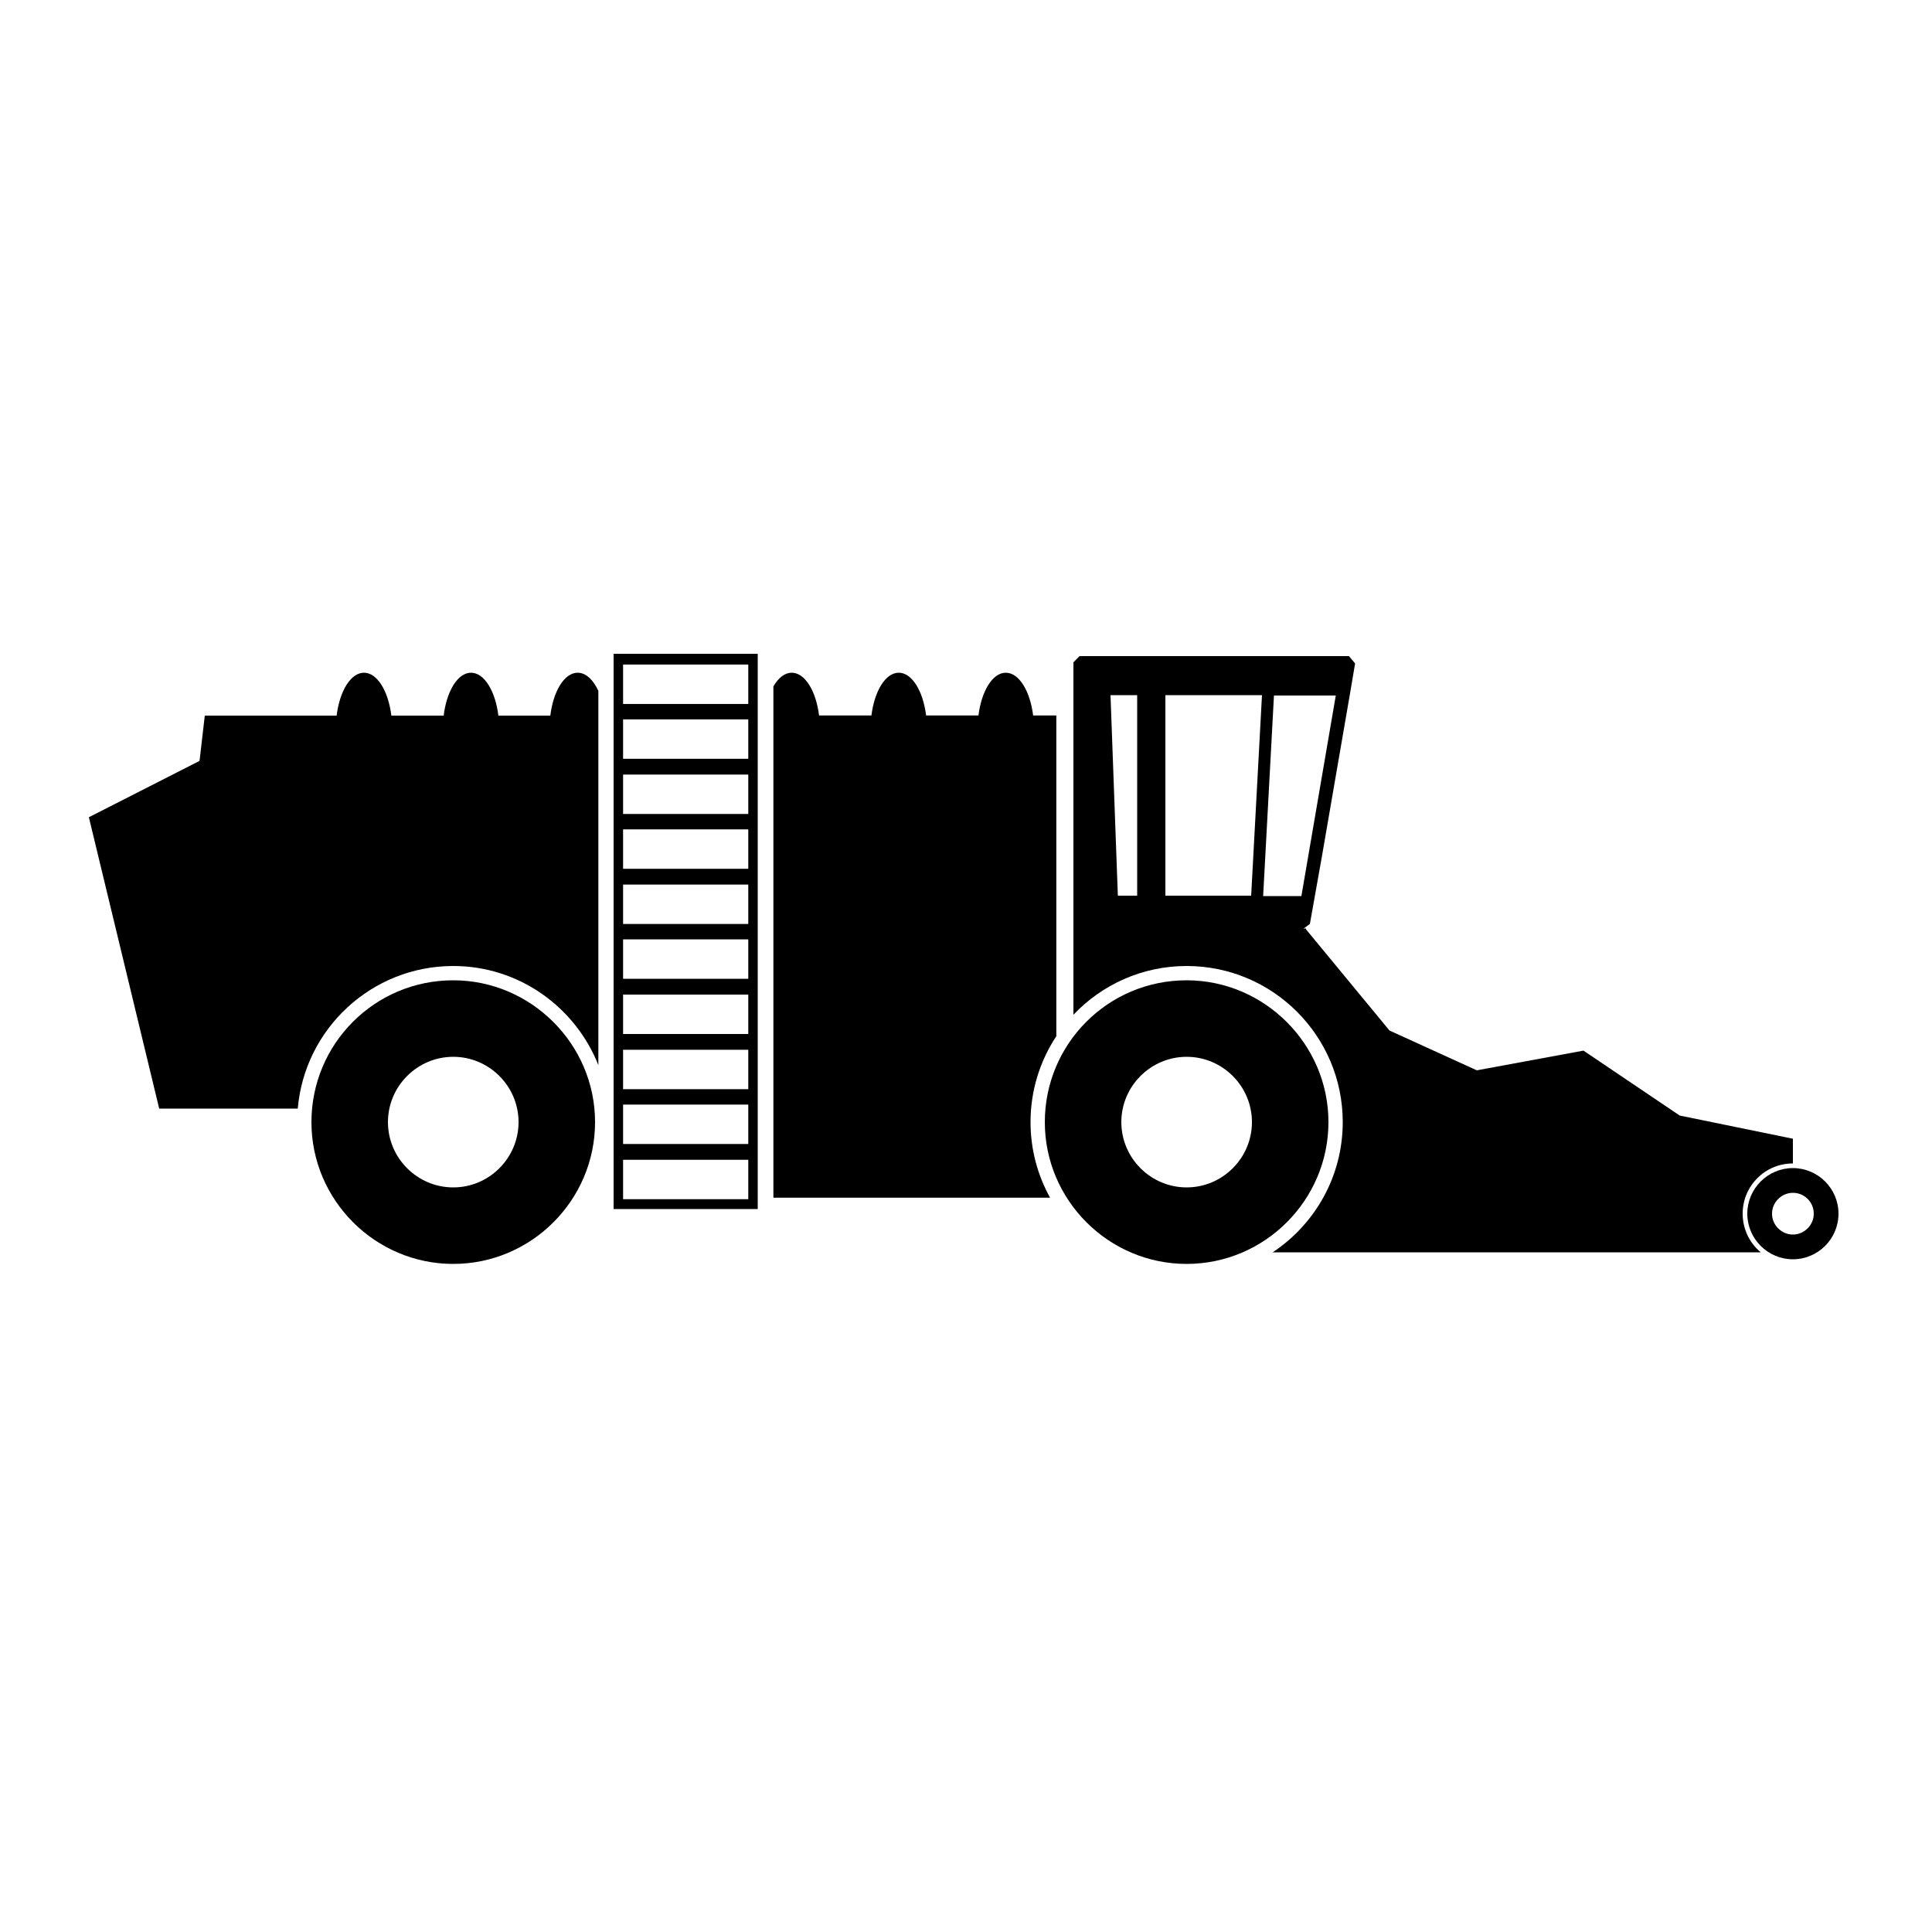
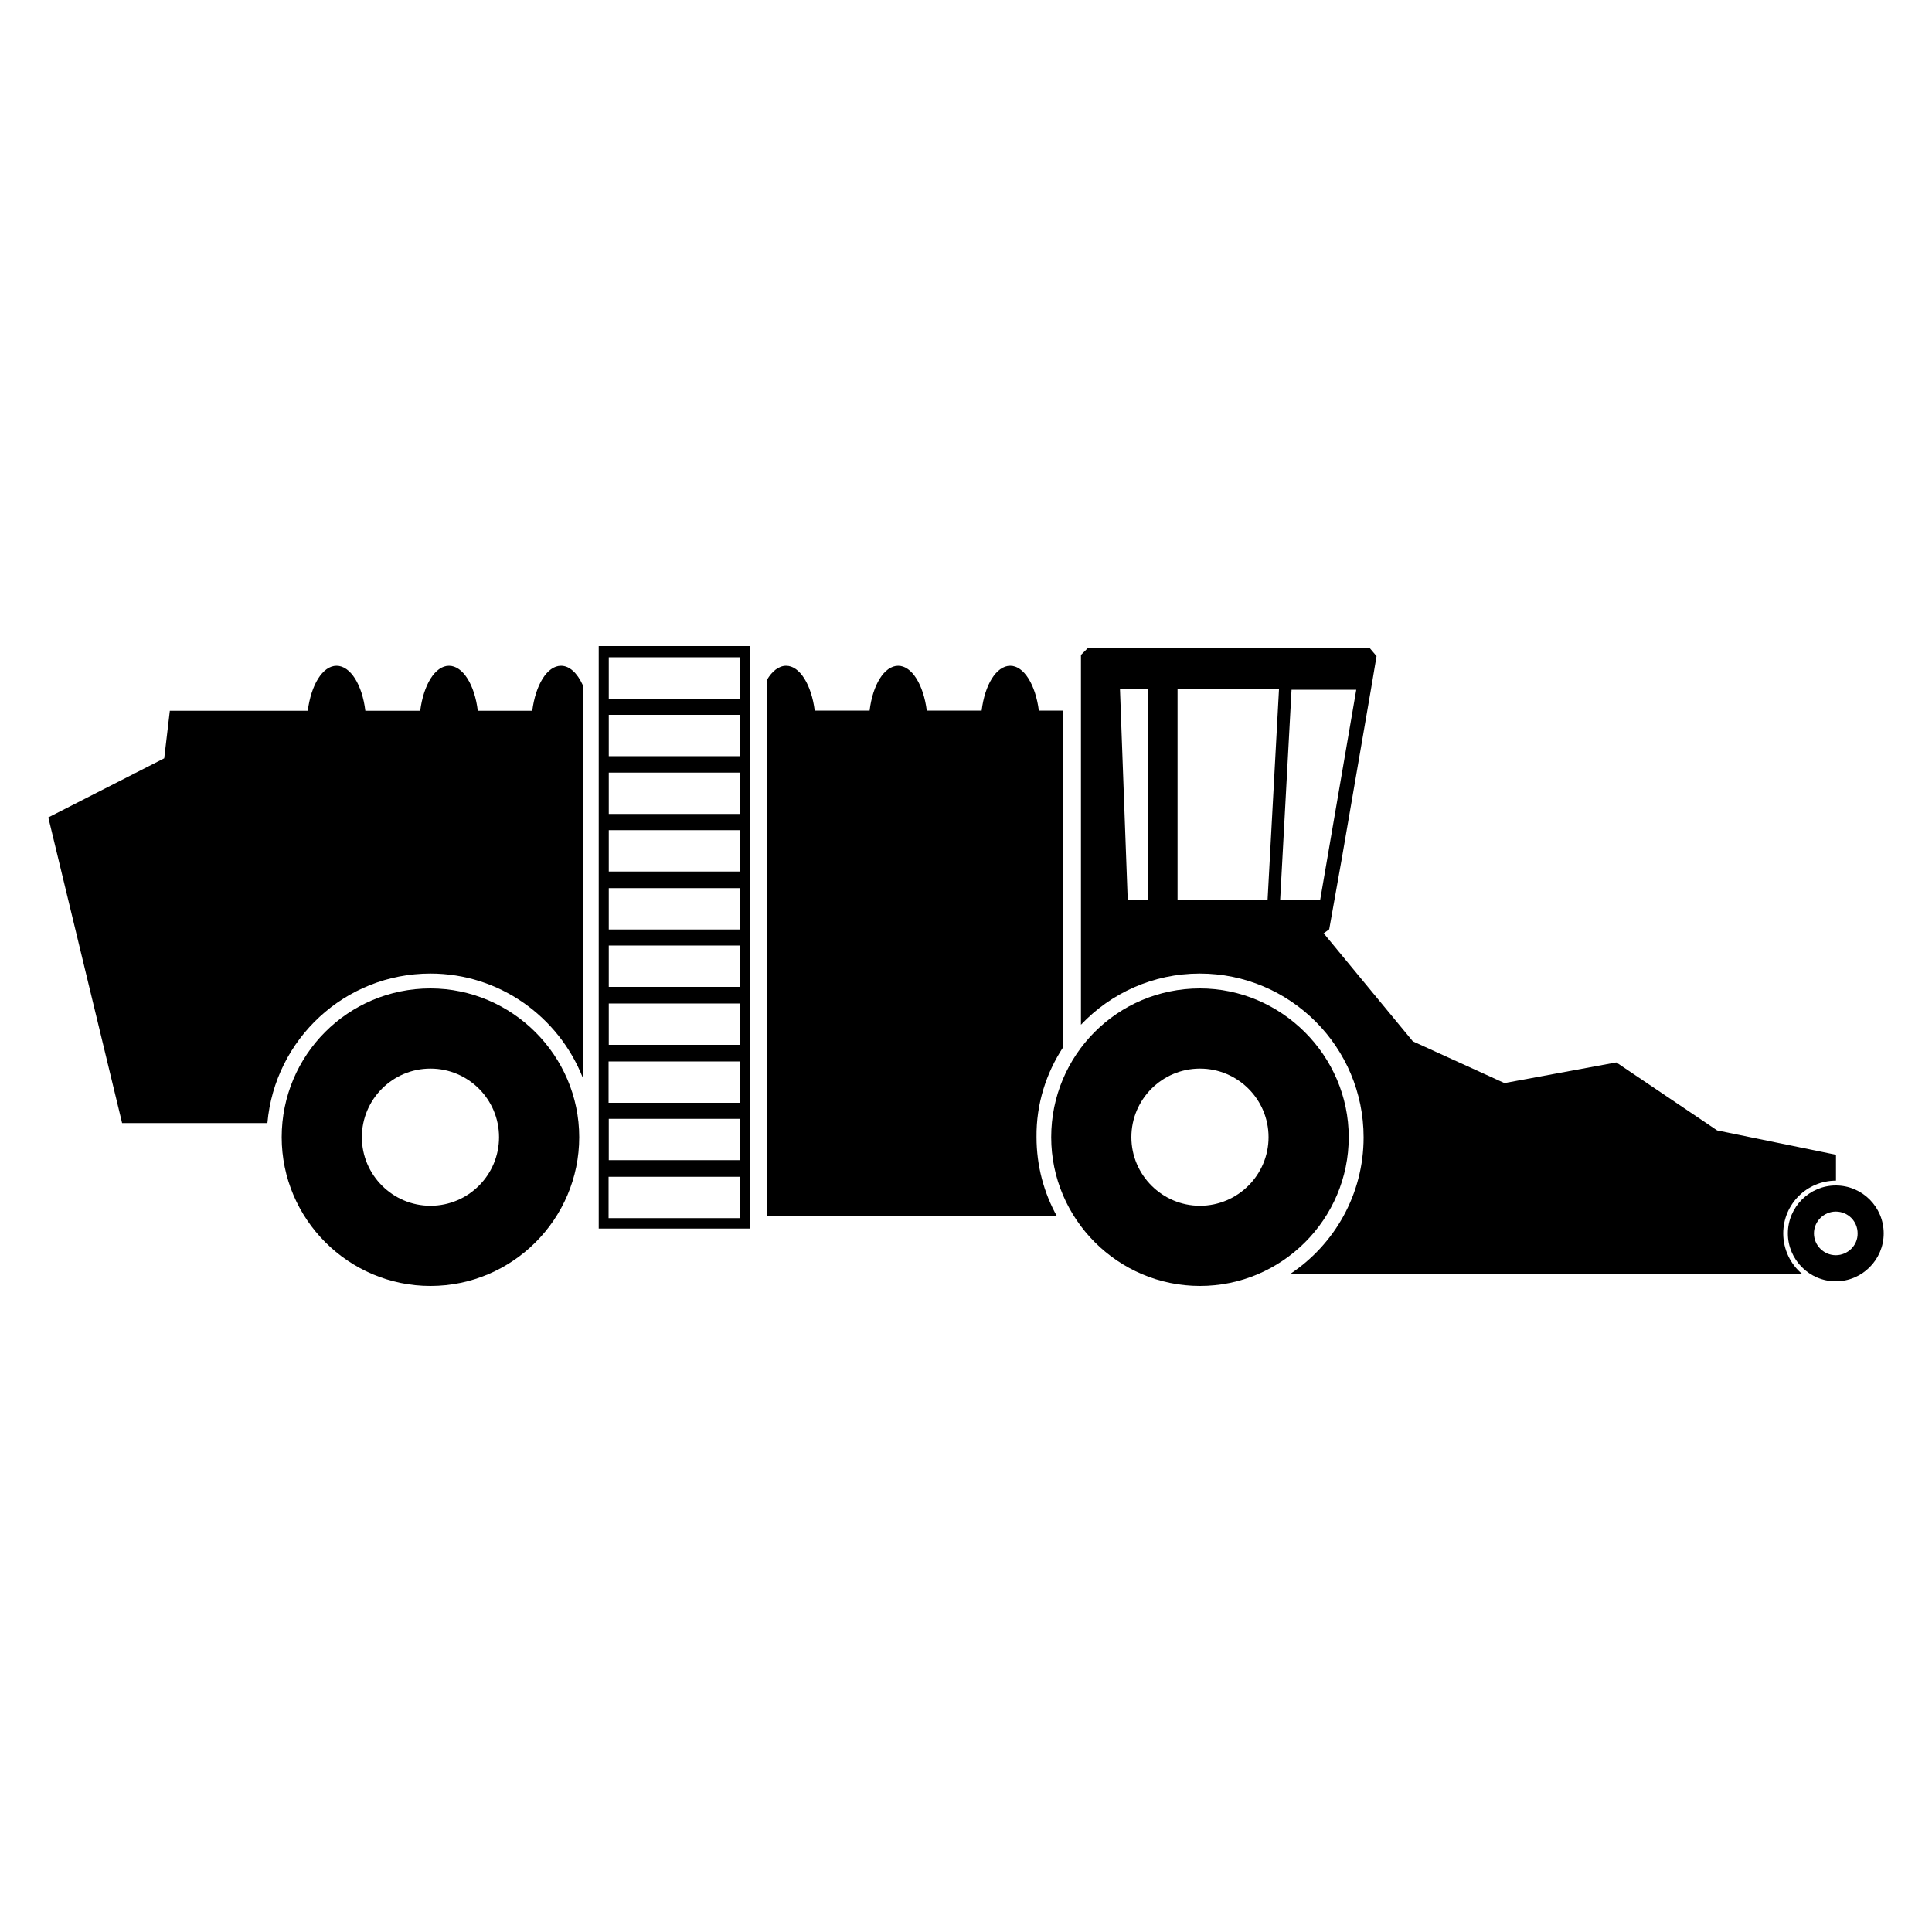
- <svg xmlns="http://www.w3.org/2000/svg" version="1.1" id="Calque_1" x="0px" y="0px" viewBox="0 0 500 500" style="enable-background:new 0 0 500 500;" xml:space="preserve">
+ <svg xmlns="http://www.w3.org/2000/svg" version="1.1" id="Calque_1" x="0px" y="0px" viewBox="0 0 1000 1000" style="enable-background:new 0 0 1000 1000;" xml:space="preserve">
  <style type="text/css">
	.st0{fill:none;}
</style>
  <g>
    <g>
-       <path d="M117.3,253.7c-20.4,0-36.7,16.5-36.7,36.7s16.5,36.7,36.7,36.7    S154,310.6,154,290.4C154,270.2,137.4,253.7,117.3,253.7z M117.3,307.3    c-9.3,0-16.9-7.6-16.9-16.9S108,273.5,117.3,273.5    s16.9,7.6,16.9,16.9S126.6,307.3,117.3,307.3z" />
+       <path d="M222.8,511.6c-42.8,0-77,34.6-77,77c0,42.4,34.6,77,77,77s77-34.6,77-77C299.8,546.3,265,511.6,222.8,511.6z M222.8,624.1    c-19.5,0-35.5-15.9-35.5-35.5s15.9-35.5,35.5-35.5s35.5,15.9,35.5,35.5S242.4,624.1,222.8,624.1z" />
    </g>
    <g>
-       <path d="M307.1,253.7c-20.4,0-36.7,16.5-36.7,36.7s16.5,36.7,36.7,36.7    s36.7-16.5,36.7-36.7C343.8,270.2,327.2,253.7,307.1,253.7z     M307.1,307.3c-9.3,0-16.9-7.6-16.9-16.9s7.6-16.9,16.9-16.9    s16.9,7.6,16.9,16.9S316.4,307.3,307.1,307.3z" />
+       <path d="M621.1,511.6c-42.8,0-77,34.6-77,77c0,42.4,34.6,77,77,77c42.4,0,77-34.6,77-77C698.1,546.3,663.2,511.6,621.1,511.6z     M621.1,624.1c-19.5,0-35.5-15.9-35.5-35.5s15.9-35.5,35.5-35.5s35.5,15.9,35.5,35.5S640.6,624.1,621.1,624.1z" />
    </g>
    <g>
-       <polygon class="st0" points="289.3,231.8 294.3,231.8 294.3,179.9 287.4,179.9       " />
-       <polygon class="st0" points="329.7,180 326.9,231.9 336.8,231.9 345.7,180   " />
-       <polygon class="st0" points="301.6,231.8 323.8,231.8 326.6,179.9 301.6,179.9       " />
-       <path d="M117.3,250c17.018,0,31.616,10.642,37.554,25.653v-96.855    c-1.331-2.886-3.235-4.698-5.354-4.698c-3.427,0-6.295,4.73-7.08,11.1    h-13.44c-0.785-6.37-3.653-11.1-7.08-11.1s-6.295,4.73-7.08,11.1h-13.54    c-0.785-6.37-3.653-11.1-7.08-11.1s-6.295,4.73-7.08,11.1H53    l-1.36,11.72L23,211.5l18.2,75.4h35.861C78.838,266.238,96.18,250,117.3,250z" />
-       <path d="M273.375,268.173v-83.011h-6c-0.792-6.351-3.655-11.062-7.075-11.062    s-6.283,4.712-7.075,11.062h-13.55c-0.792-6.351-3.655-11.062-7.075-11.062    s-6.283,4.712-7.075,11.062h-13.55c-0.792-6.351-3.655-11.062-7.075-11.062    c-1.816,0-3.471,1.337-4.746,3.534v132.329h71.604    c-3.218-5.798-5.057-12.466-5.057-19.563    C266.7,282.189,269.161,274.552,273.375,268.173z" />
-       <path d="M158.8,169.2v143.7h37.3V169.2H158.8z M161.254,267.595v-10.2    h32.4v10.2H161.254z M193.654,271.68v10.2h-32.4v-10.2H193.654z     M161.254,253.31v-10.2h32.4v10.2H161.254z M161.254,239.125V228.925h32.4    v10.2H161.254z M161.254,224.841V214.641h32.4v10.2H161.254z M161.254,210.656    v-10.2h32.4v10.2H161.254z M161.254,196.371v-10.2h32.4v10.2H161.254z     M161.254,182.186v-10.2h32.4v10.2H161.254z M161.254,285.865h32.4v10.2    h-32.4V285.865z M193.654,310.35h-32.4v-10.2h32.4V310.35z" />
-       <path d="M451,314.1c0-7.2,5.8-13,13-13v-6.4l-29.3-6l-24.9-16.8L382.2,277    l-22.6-10.3l-21.6-26.179v-0.221h-0.6l1.6-1.2l3.1-17.4    l7.4-42.9l1.2-7.1l-1.6-1.9h-69.7l-1.6,1.6v91.211    C285.164,254.85,295.566,250,307.1,250C329.4,250,347.5,268.1,347.5,290.4    c0,14.072-7.212,26.466-18.134,33.7H455.681C452.818,321.719,451,318.13,451,314.1z     M294.3,231.8h-5l-1.9-51.9h6.9V231.8z M323.8,231.8h-22.2v-51.9h25    L323.8,231.8z M326.9,231.9L329.7,180h16l-8.9,51.9H326.9z" />
+       <polygon class="st0" points="583.7,465.7 594.2,465.7 594.2,356.8 579.7,356.8   " />
+       <polygon class="st0" points="668.5,357 662.6,465.9 683.4,465.9 702,357   " />
+       <polygon class="st0" points="609.5,465.7 656.1,465.7 662,356.8 609.5,356.8   " />
+       <path d="M222.8,503.9c35.7,0,66.3,22.3,78.8,53.8V354.5c-2.8-6.1-6.8-9.9-11.2-9.9c-7.2,0-13.2,9.9-14.9,23.3h-28.2    c-1.6-13.4-7.7-23.3-14.9-23.3c-7.2,0-13.2,9.9-14.9,23.3h-28.4c-1.6-13.4-7.7-23.3-14.9-23.3c-7.2,0-13.2,9.9-14.9,23.3H87.9    l-2.9,24.6L25,423.1l38.2,158.2h75.2C142.2,537.9,178.5,503.9,222.8,503.9z" />
+       <path d="M550.3,542V367.8h-12.6c-1.7-13.3-7.7-23.2-14.8-23.2c-7.2,0-13.2,9.9-14.8,23.2h-28.4c-1.7-13.3-7.7-23.2-14.8-23.2    c-7.2,0-13.2,9.9-14.8,23.2h-28.4c-1.7-13.3-7.7-23.2-14.8-23.2c-3.8,0-7.3,2.8-10,7.4v277.6h150.2c-6.8-12.2-10.6-26.2-10.6-41    C536.3,571.4,541.5,555.4,550.3,542z" />
+       <path d="M309.9,334.4v301.5h78.3V334.4H309.9z M315.1,540.8v-21.4h68v21.4H315.1z M383,549.4v21.4h-68v-21.4H383z M315.1,510.8    v-21.4h68v21.4H315.1z M315.1,481.1v-21.4h68v21.4H315.1z M315.1,451.1v-21.4h68v21.4H315.1z M315.1,421.3v-21.4h68v21.4H315.1z     M315.1,391.4V370h68v21.4H315.1z M315.1,361.6v-21.4h68v21.4H315.1z M315.1,579.1h68v21.4h-68V579.1z M383,630.5h-68v-21.4h68    V630.5z" />
+       <path d="M923,638.4c0-15.1,12.2-27.3,27.3-27.3v-13.4l-61.5-12.6l-52.2-35.2l-57.9,10.7l-47.4-21.6L685.9,484v-0.5h-1.3l3.4-2.5    l6.5-36.5l15.5-90l2.5-14.9l-3.4-4H562.9l-3.4,3.4v191.4c15.4-16.3,37.3-26.5,61.5-26.5c46.8,0,84.8,38,84.8,84.8    c0,29.5-15.1,55.5-38,70.7h265C926.8,654.4,923,646.8,923,638.4z M594.2,465.7h-10.5l-4-108.9h14.5V465.7z M656.1,465.7h-46.6    V356.8H662L656.1,465.7z M662.6,465.9l5.9-108.9H702l-18.7,108.9H662.6z" />
    </g>
    <g>
-       <path d="M464,302.3c-6.5,0-11.8,5.3-11.8,11.8    c0,6.5,5.3,11.8,11.8,11.8s11.8-5.3,11.8-11.8    S470.5,302.3,464,302.3z M464,319.5c-2.9,0-5.4-2.4-5.4-5.4    s2.5-5.4,5.4-5.4c3,0,5.4,2.4,5.4,5.4S466.9,319.5,464,319.5z" />
+       <path d="M950.2,613.6c-13.6,0-24.8,11.1-24.8,24.8c0,13.6,11.1,24.8,24.8,24.8S975,652,975,638.4    C975,624.7,963.9,613.6,950.2,613.6z M950.2,649.7c-6.1,0-11.3-5-11.3-11.3c0-6.3,5.2-11.3,11.3-11.3c6.3,0,11.3,5,11.3,11.3    C961.6,644.7,956.3,649.7,950.2,649.7z" />
    </g>
  </g>
</svg>
